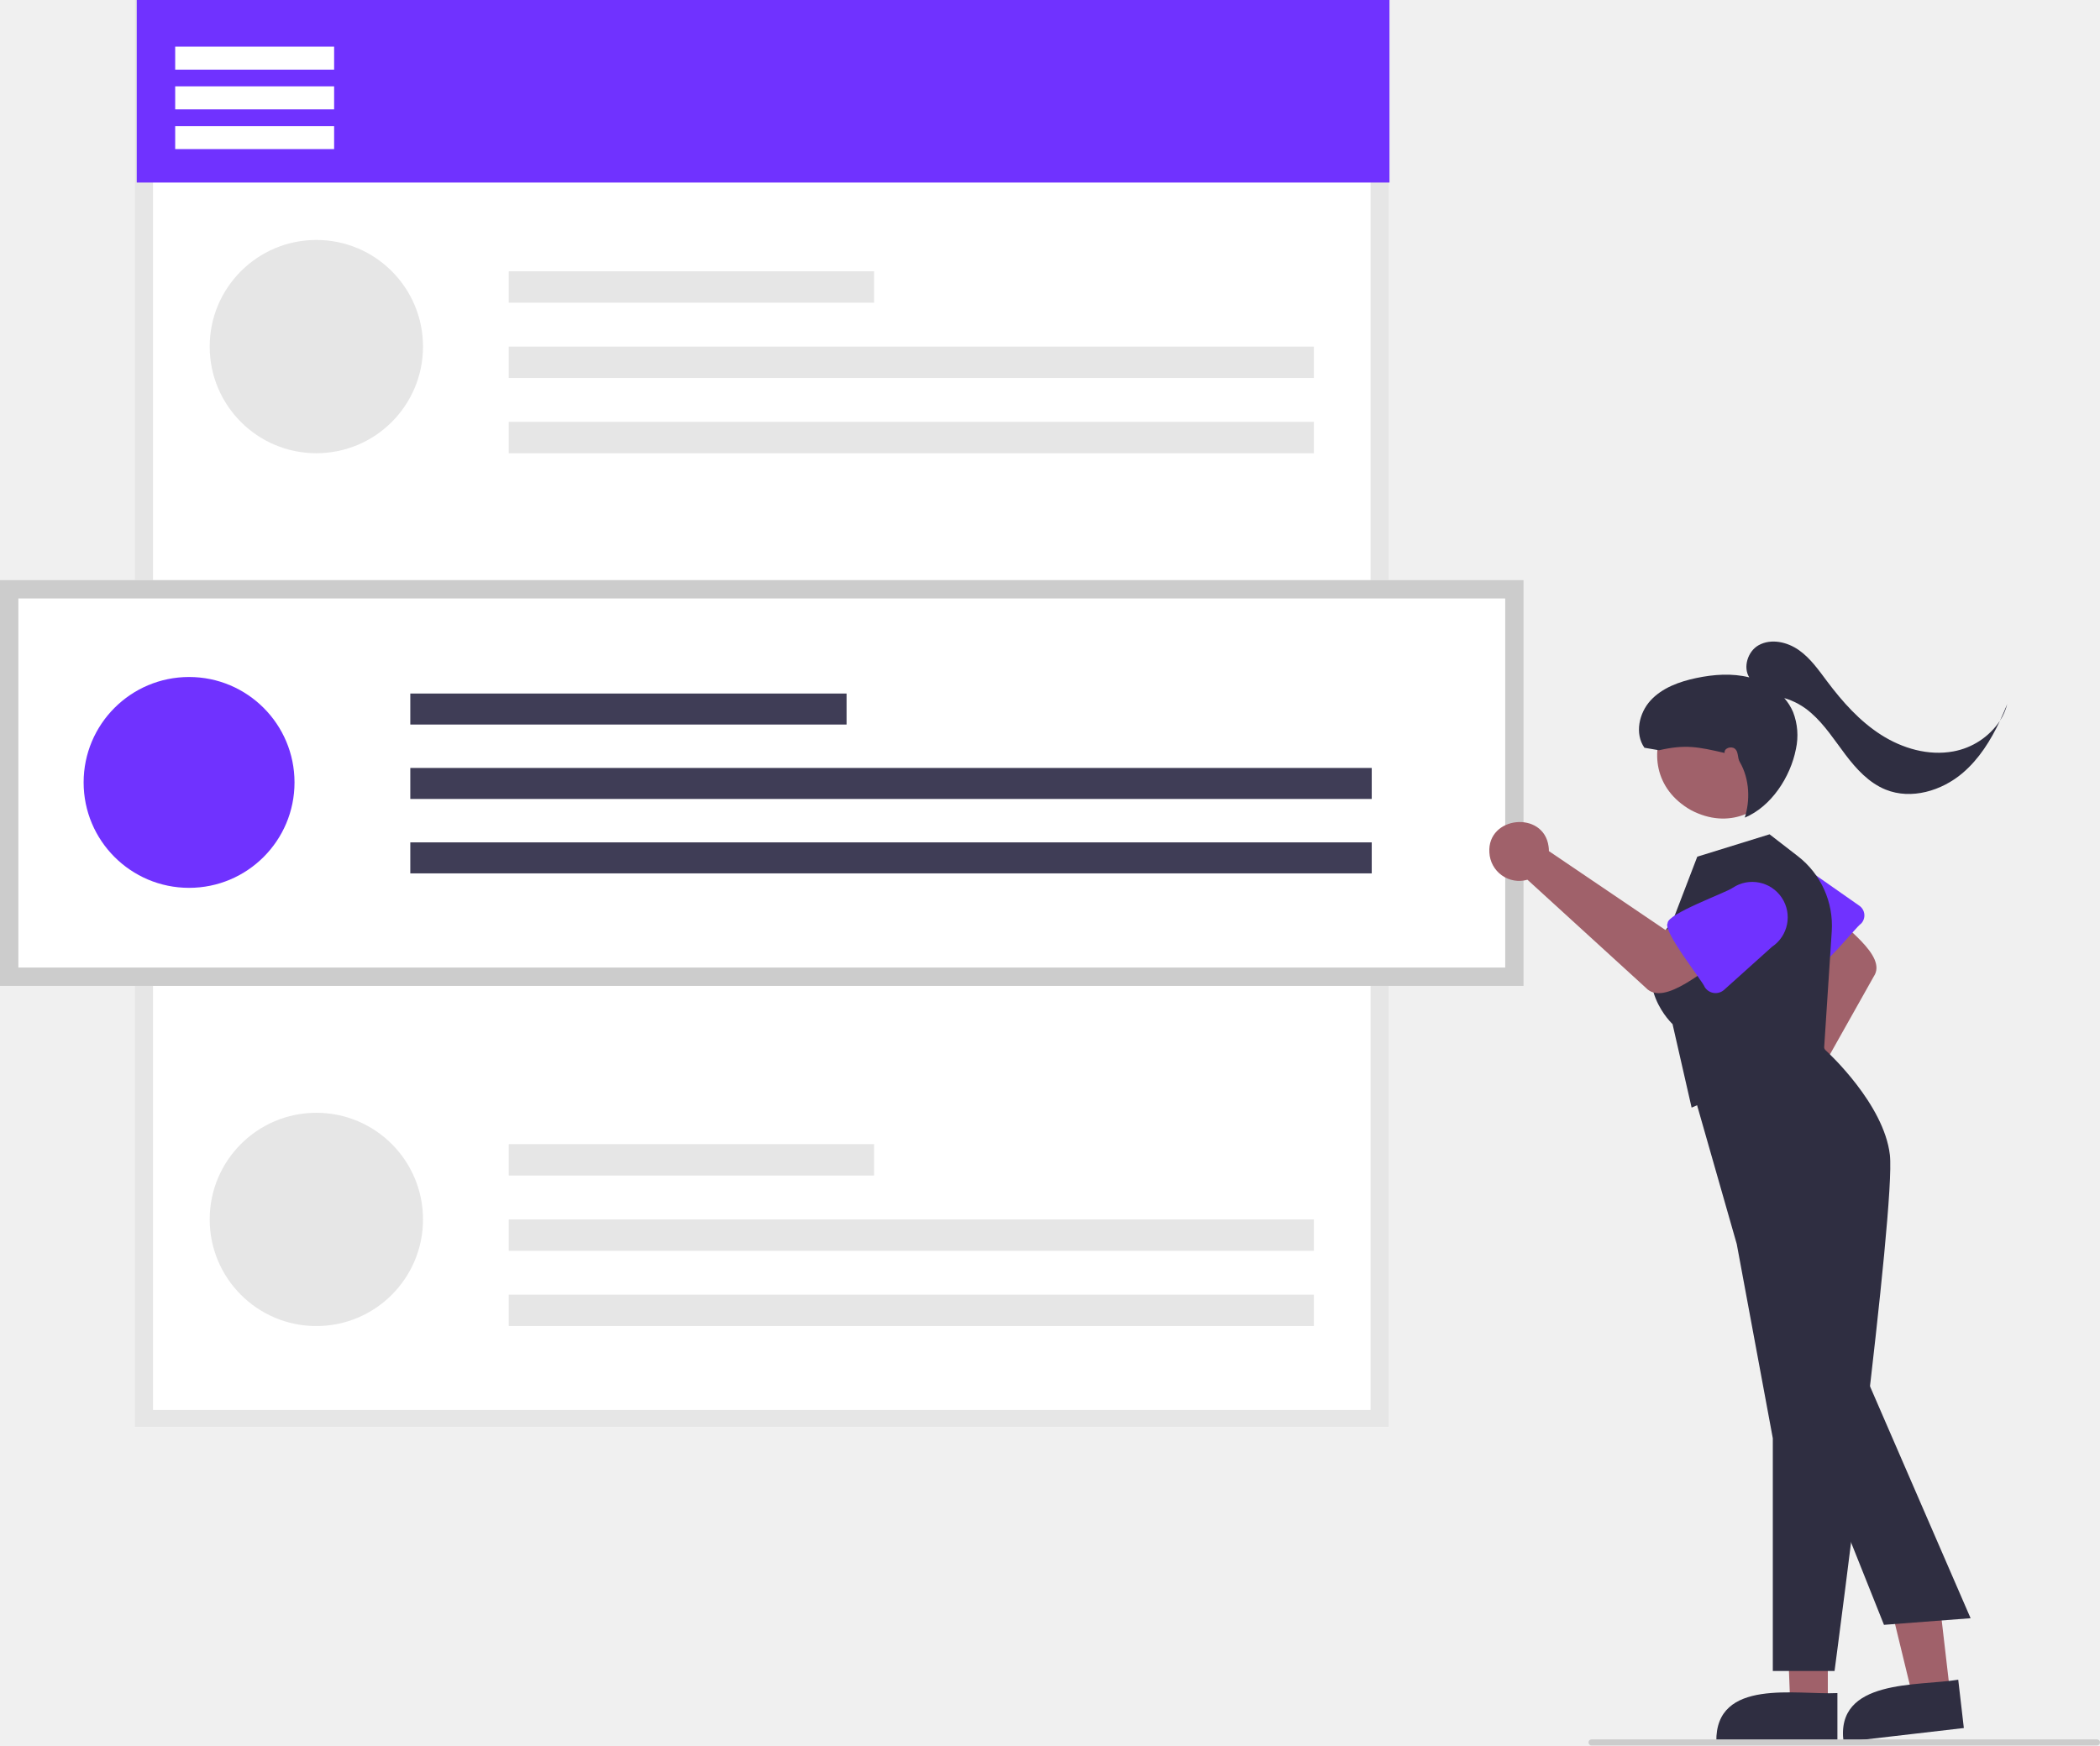
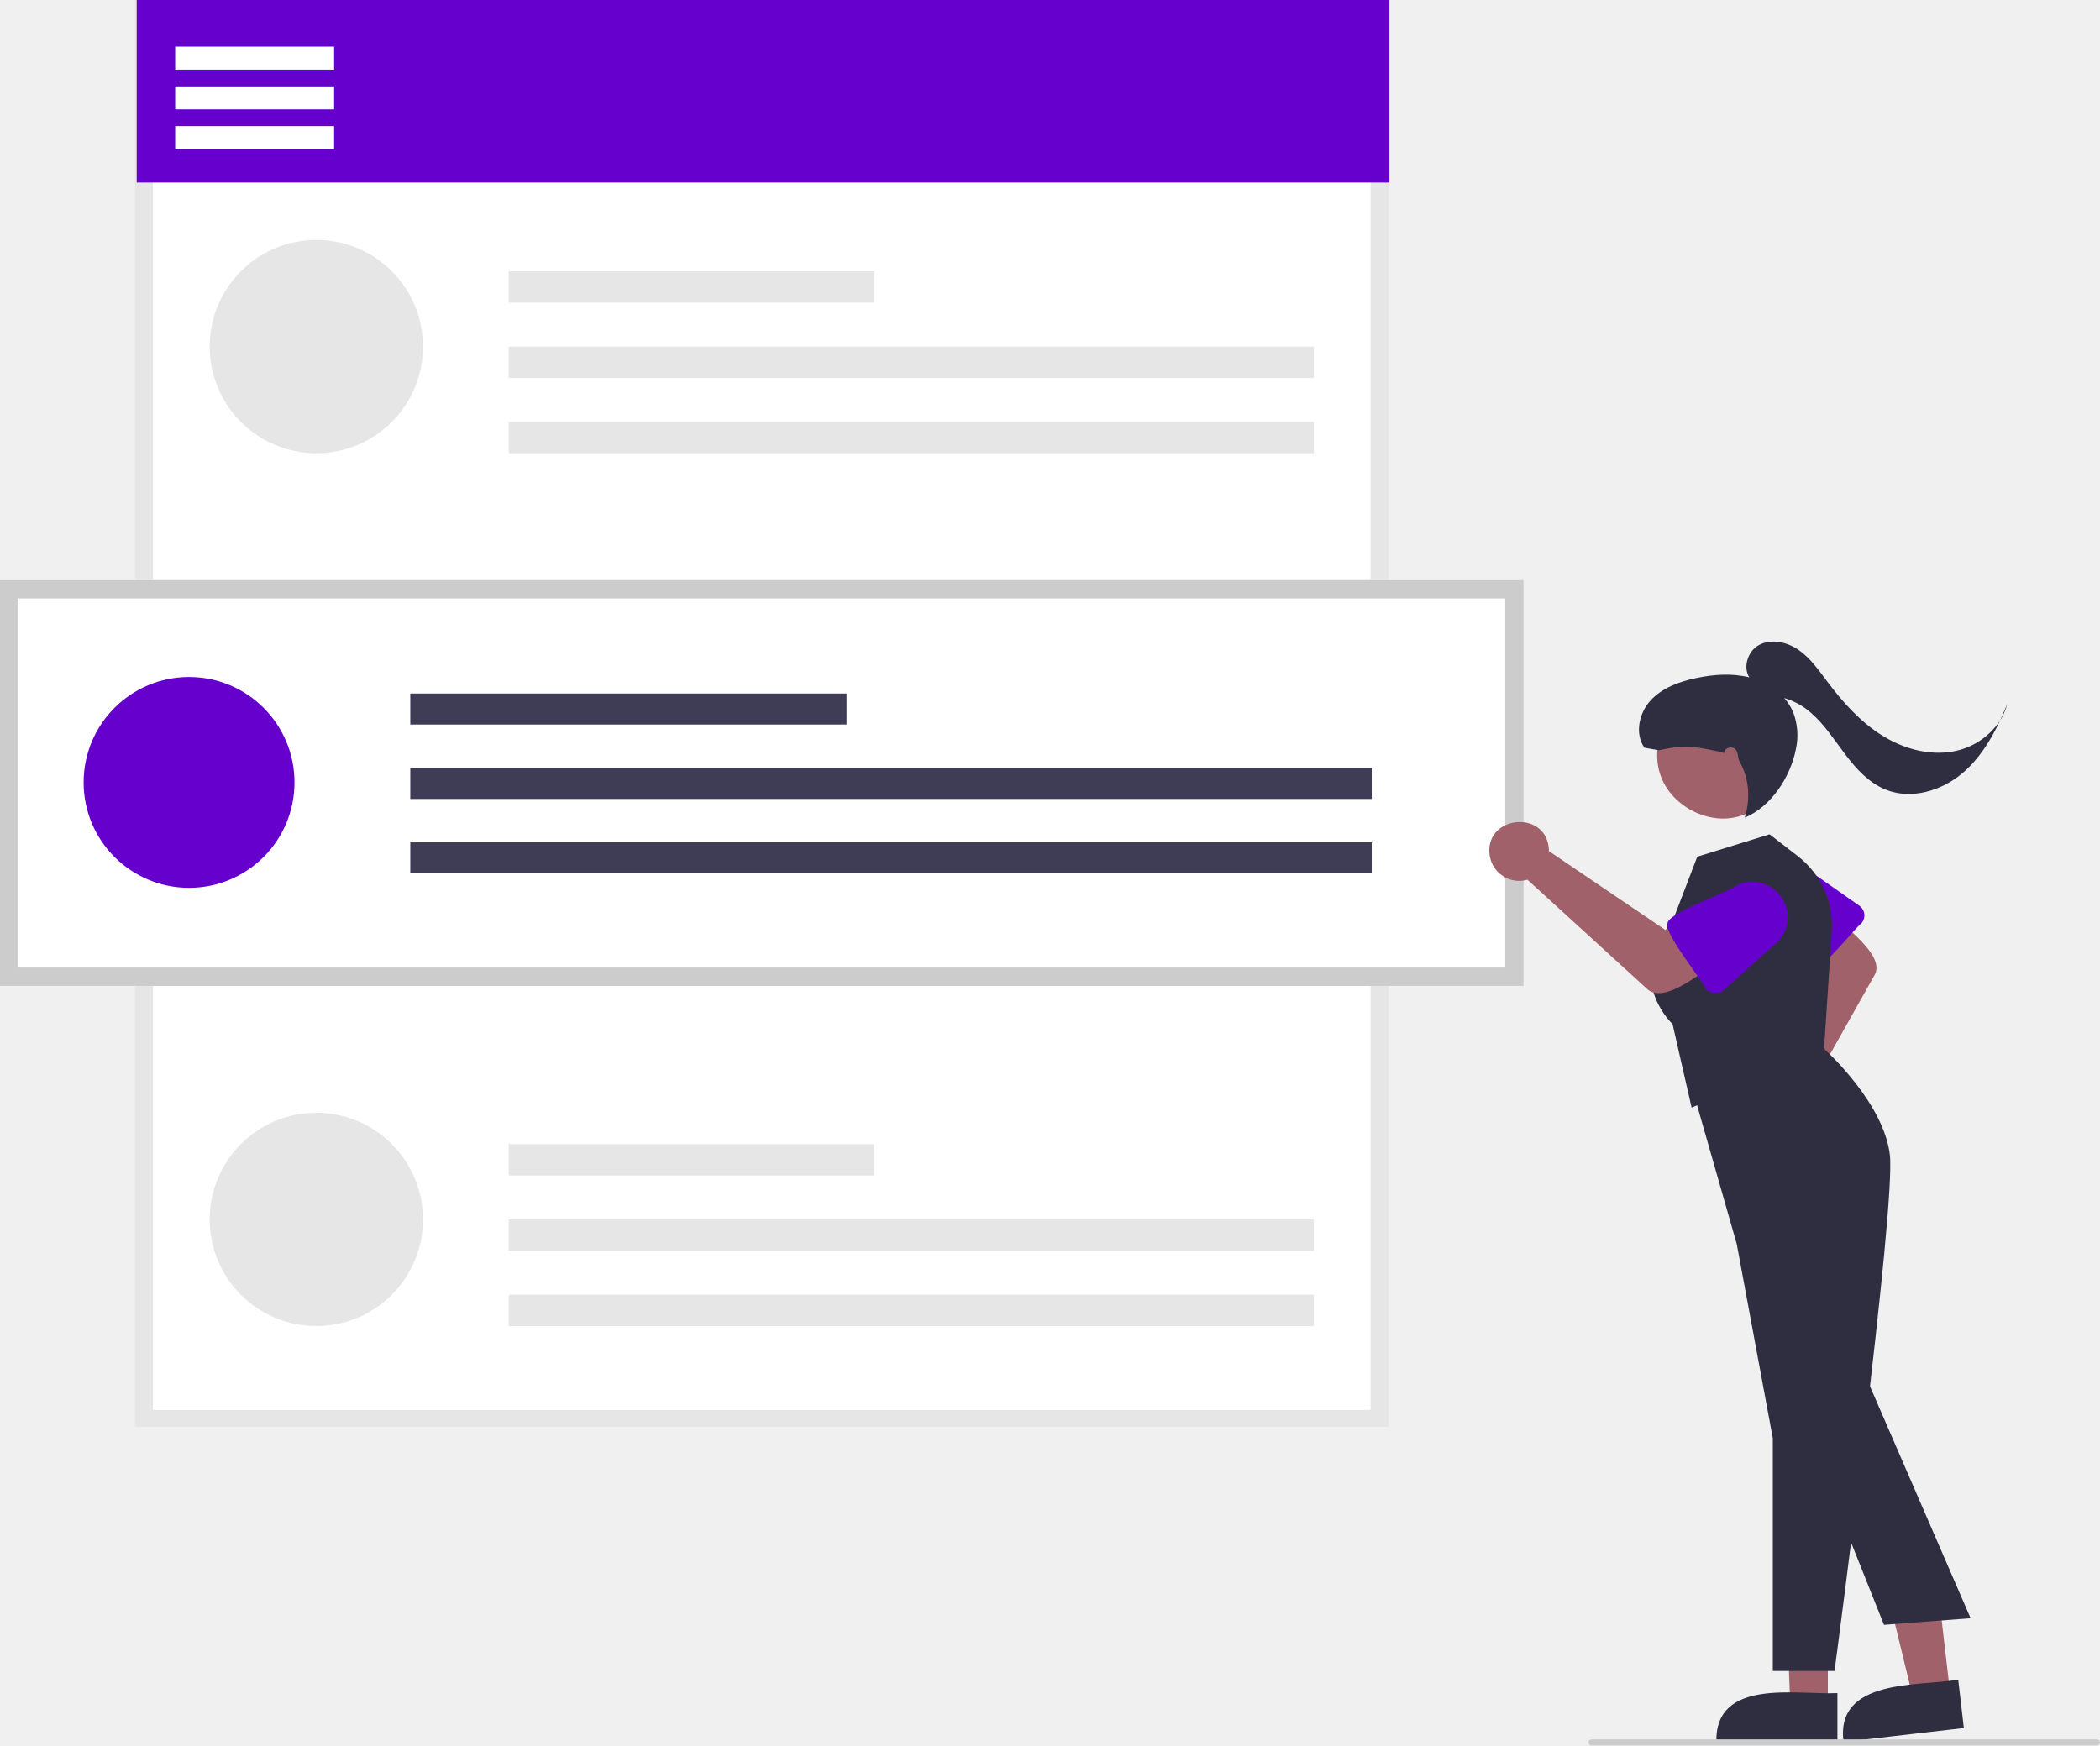
<svg xmlns="http://www.w3.org/2000/svg" data-name="Layer 1" width="685.626" height="570" viewBox="0 0 685.626 570">
  <path d="M710.665,631H301.142V165H710.665Z" transform="translate(-257.1872 -165)" fill="#fff" />
  <path d="M710.665,631H301.142V165H710.665ZM307.142,625.435H704.665v-454.869H307.142Z" transform="translate(-257.1872 -165)" fill="#e6e6e6" />
-   <rect x="44.645" width="409" height="59.612" fill="#7032ff" />
+   <rect x="44.645" width="409" height="59.612" fill="#6600cc" />
  <circle cx="103.284" cy="113.18" r="34.822" fill="#e6e6e6" />
  <rect x="166.1" y="88.6" width="119.281" height="10.242" fill="#e6e6e6" />
  <rect x="166.1" y="113.18" width="262.871" height="10.242" fill="#e6e6e6" />
  <rect x="166.1" y="137.761" width="262.871" height="10.242" fill="#e6e6e6" />
  <circle cx="103.284" cy="398.21" r="34.822" fill="#e6e6e6" />
  <rect x="166.1" y="373.629" width="119.281" height="10.242" fill="#e6e6e6" />
  <rect x="166.1" y="398.21" width="262.871" height="10.242" fill="#e6e6e6" />
  <rect x="166.1" y="422.79" width="262.871" height="10.242" fill="#e6e6e6" />
  <rect x="57.197" y="15.232" width="51.891" height="7.511" fill="#fff" />
  <rect x="57.197" y="28.204" width="51.891" height="7.511" fill="#fff" />
  <rect x="57.197" y="41.177" width="51.891" height="7.511" fill="#fff" />
  <path d="M754.62,486.958H257.187V354.432H754.62Z" transform="translate(-257.1872 -165)" fill="#fff" />
  <path d="M754.62,486.958H257.187V354.432H754.62Zm-491.433-6H748.62V360.432H263.187Z" transform="translate(-257.1872 -165)" fill="#ccc" />
-   <circle cx="61.729" cy="255.504" r="34.427" fill="#7032ff" />
+   <circle cx="61.729" cy="255.504" r="34.427" fill="#6600cc" />
  <rect x="133.959" y="226.477" width="142.435" height="10.126" fill="#3f3d56" />
  <rect x="133.959" y="250.778" width="313.896" height="10.126" fill="#3f3d56" />
  <rect x="133.959" y="275.08" width="313.896" height="10.126" fill="#3f3d56" />
  <path d="M834.197,521.891a8.976,8.976,0,0,1,1.35-.419l15.188-39.462-6.445-7.999,10.801-11.304c3.12,4.592,18.556,14.268,13.859,21.167l-23.572,41.935a8.959,8.959,0,0,1-5.393,12.996C829.463,541.96,823.959,525.77,834.197,521.891Z" transform="translate(-257.1872 -165)" fill="#a0616a" />
-   <path d="M848.571,481.842c-2.724.786-13.015-15.215-14.734-16.607a10.656,10.656,0,0,1,14.602-15.523l15.827,11.078a3.861,3.861,0,0,1,.586,5.78C862.959,467.858,851.261,482.824,848.571,481.842Z" transform="translate(-257.1872 -165)" fill="#7032ff" />
+   <path d="M848.571,481.842c-2.724.786-13.015-15.215-14.734-16.607a10.656,10.656,0,0,1,14.602-15.523l15.827,11.078a3.861,3.861,0,0,1,.586,5.78C862.959,467.858,851.261,482.824,848.571,481.842Z" transform="translate(-257.1872 -165)" fill="#6600cc" />
  <polygon points="596.767 556.889 584.507 556.888 582.675 509.6 596.769 509.601 596.767 556.889" fill="#a0616a" />
  <path d="M857.081,733.773,817.55,733.771c-.37-20.924,26.371-15.219,39.531-15.885Z" transform="translate(-257.1872 -165)" fill="#2f2e41" />
  <polygon points="636.696 552.853 624.518 554.265 613.274 507.965 631.248 505.88 636.696 552.853" fill="#a0616a" />
  <path d="M898.359,729.297l-39.267,4.555c-2.78-20.742,24.441-18.158,37.437-20.336Z" transform="translate(-257.1872 -165)" fill="#2f2e41" />
  <path d="M856.148,710.663H835.989v-75.98l-11.771-63.429-16.104-56.357,37.778-18.378,7.203,11.319c1.114,1.016,19.164,17.717,21.111,34.267,1.984,16.868-17.184,161.956-18.001,168.124Z" transform="translate(-257.1872 -165)" fill="#2f2e41" />
  <path d="M809.479,526.701l-6.224-27.279c-1.459-1.404-15.273-15.563.017-33.659l8.057-21.006,23.603-7.312,9.229,7.145a28.665,28.665,0,0,1,11.07,24.565l-2.52,38.594Z" transform="translate(-257.1872 -165)" fill="#2f2e41" />
  <path d="M829.689,392.198c24.323,13.841,4.355,50.36-20.421,37.356C784.945,415.713,804.913,379.194,829.689,392.198Z" transform="translate(-257.1872 -165)" fill="#a0616a" />
  <path d="M762.779,441.404a9.753,9.753,0,0,1,.112,1.532L800.941,468.707l10.052-4.859,9.316,14.211c-5.628,2.175-19.663,16.143-25.813,9.475l-38.611-35.254a9.738,9.738,0,0,1-12.435-8.902C742.693,431.463,761.186,429.612,762.779,441.404Z" transform="translate(-257.1872 -165)" fill="#a0616a" />
-   <path d="M801.652,466.457c-.163-3.077,19.305-10.043,21.2-11.522a11.581,11.581,0,0,1,12.849,19.272L820.085,488.243a4.196,4.196,0,0,1-6.264-.798C812.924,485.125,799.951,469.064,801.652,466.457Z" transform="translate(-257.1872 -165)" fill="#7032ff" />
+   <path d="M801.652,466.457c-.163-3.077,19.305-10.043,21.2-11.522a11.581,11.581,0,0,1,12.849,19.272L820.085,488.243a4.196,4.196,0,0,1-6.264-.798C812.924,485.125,799.951,469.064,801.652,466.457Z" transform="translate(-257.1872 -165)" fill="#6600cc" />
  <path d="M872.284,695.599l-25.016-62.664,16.666-23.958,36.636,84.467Z" transform="translate(-257.1872 -165)" fill="#2f2e41" />
  <path d="M941.813,735h-165a1,1,0,0,1,0-2h165a1,1,0,0,1,0,2Z" transform="translate(-257.1872 -165)" fill="#ccc" />
  <path d="M894.912,410.381c-8.125,1.499-16.627-.979-23.59-5.428-6.962-4.449-12.557-10.737-17.521-17.342-2.795-3.718-5.498-7.64-9.302-10.316s-9.067-3.863-13.131-1.6c-3.583,1.995-5.162,7.23-3.059,10.508-5.644-1.415-11.629-.989-17.333.218-5.495,1.163-11.079,3.169-14.882,7.302-3.803,4.134-5.241,10.85-2.028,15.456L798.832,410c8.706-1.986,12.728-1.104,21.433.882-.294-1.54,2.123-2.359,3.346-1.378s.783,2.933,1.572,4.287c3.364,5.768,3.368,12.847,1.649,18.209,8.625-3.582,14.946-13.278,16.713-22.449a20.946,20.946,0,0,0-.926-12.002,17.042,17.042,0,0,0-2.888-4.591,22.847,22.847,0,0,1,8.736,4.838c4.441,3.863,7.652,8.904,11.202,13.599,3.55,4.694,7.695,9.243,13.149,11.453,8.364,3.389,18.298.425,25.165-5.432,5.358-4.57,9.145-10.628,12.161-17.043A23.347,23.347,0,0,1,894.912,410.381Z" transform="translate(-257.1872 -165)" fill="#2f2e41" />
  <path d="M910.145,400.374a18.425,18.425,0,0,0,2.384-5.476C911.786,396.735,910.994,398.568,910.145,400.374Z" transform="translate(-257.1872 -165)" fill="#2f2e41" />
</svg>
